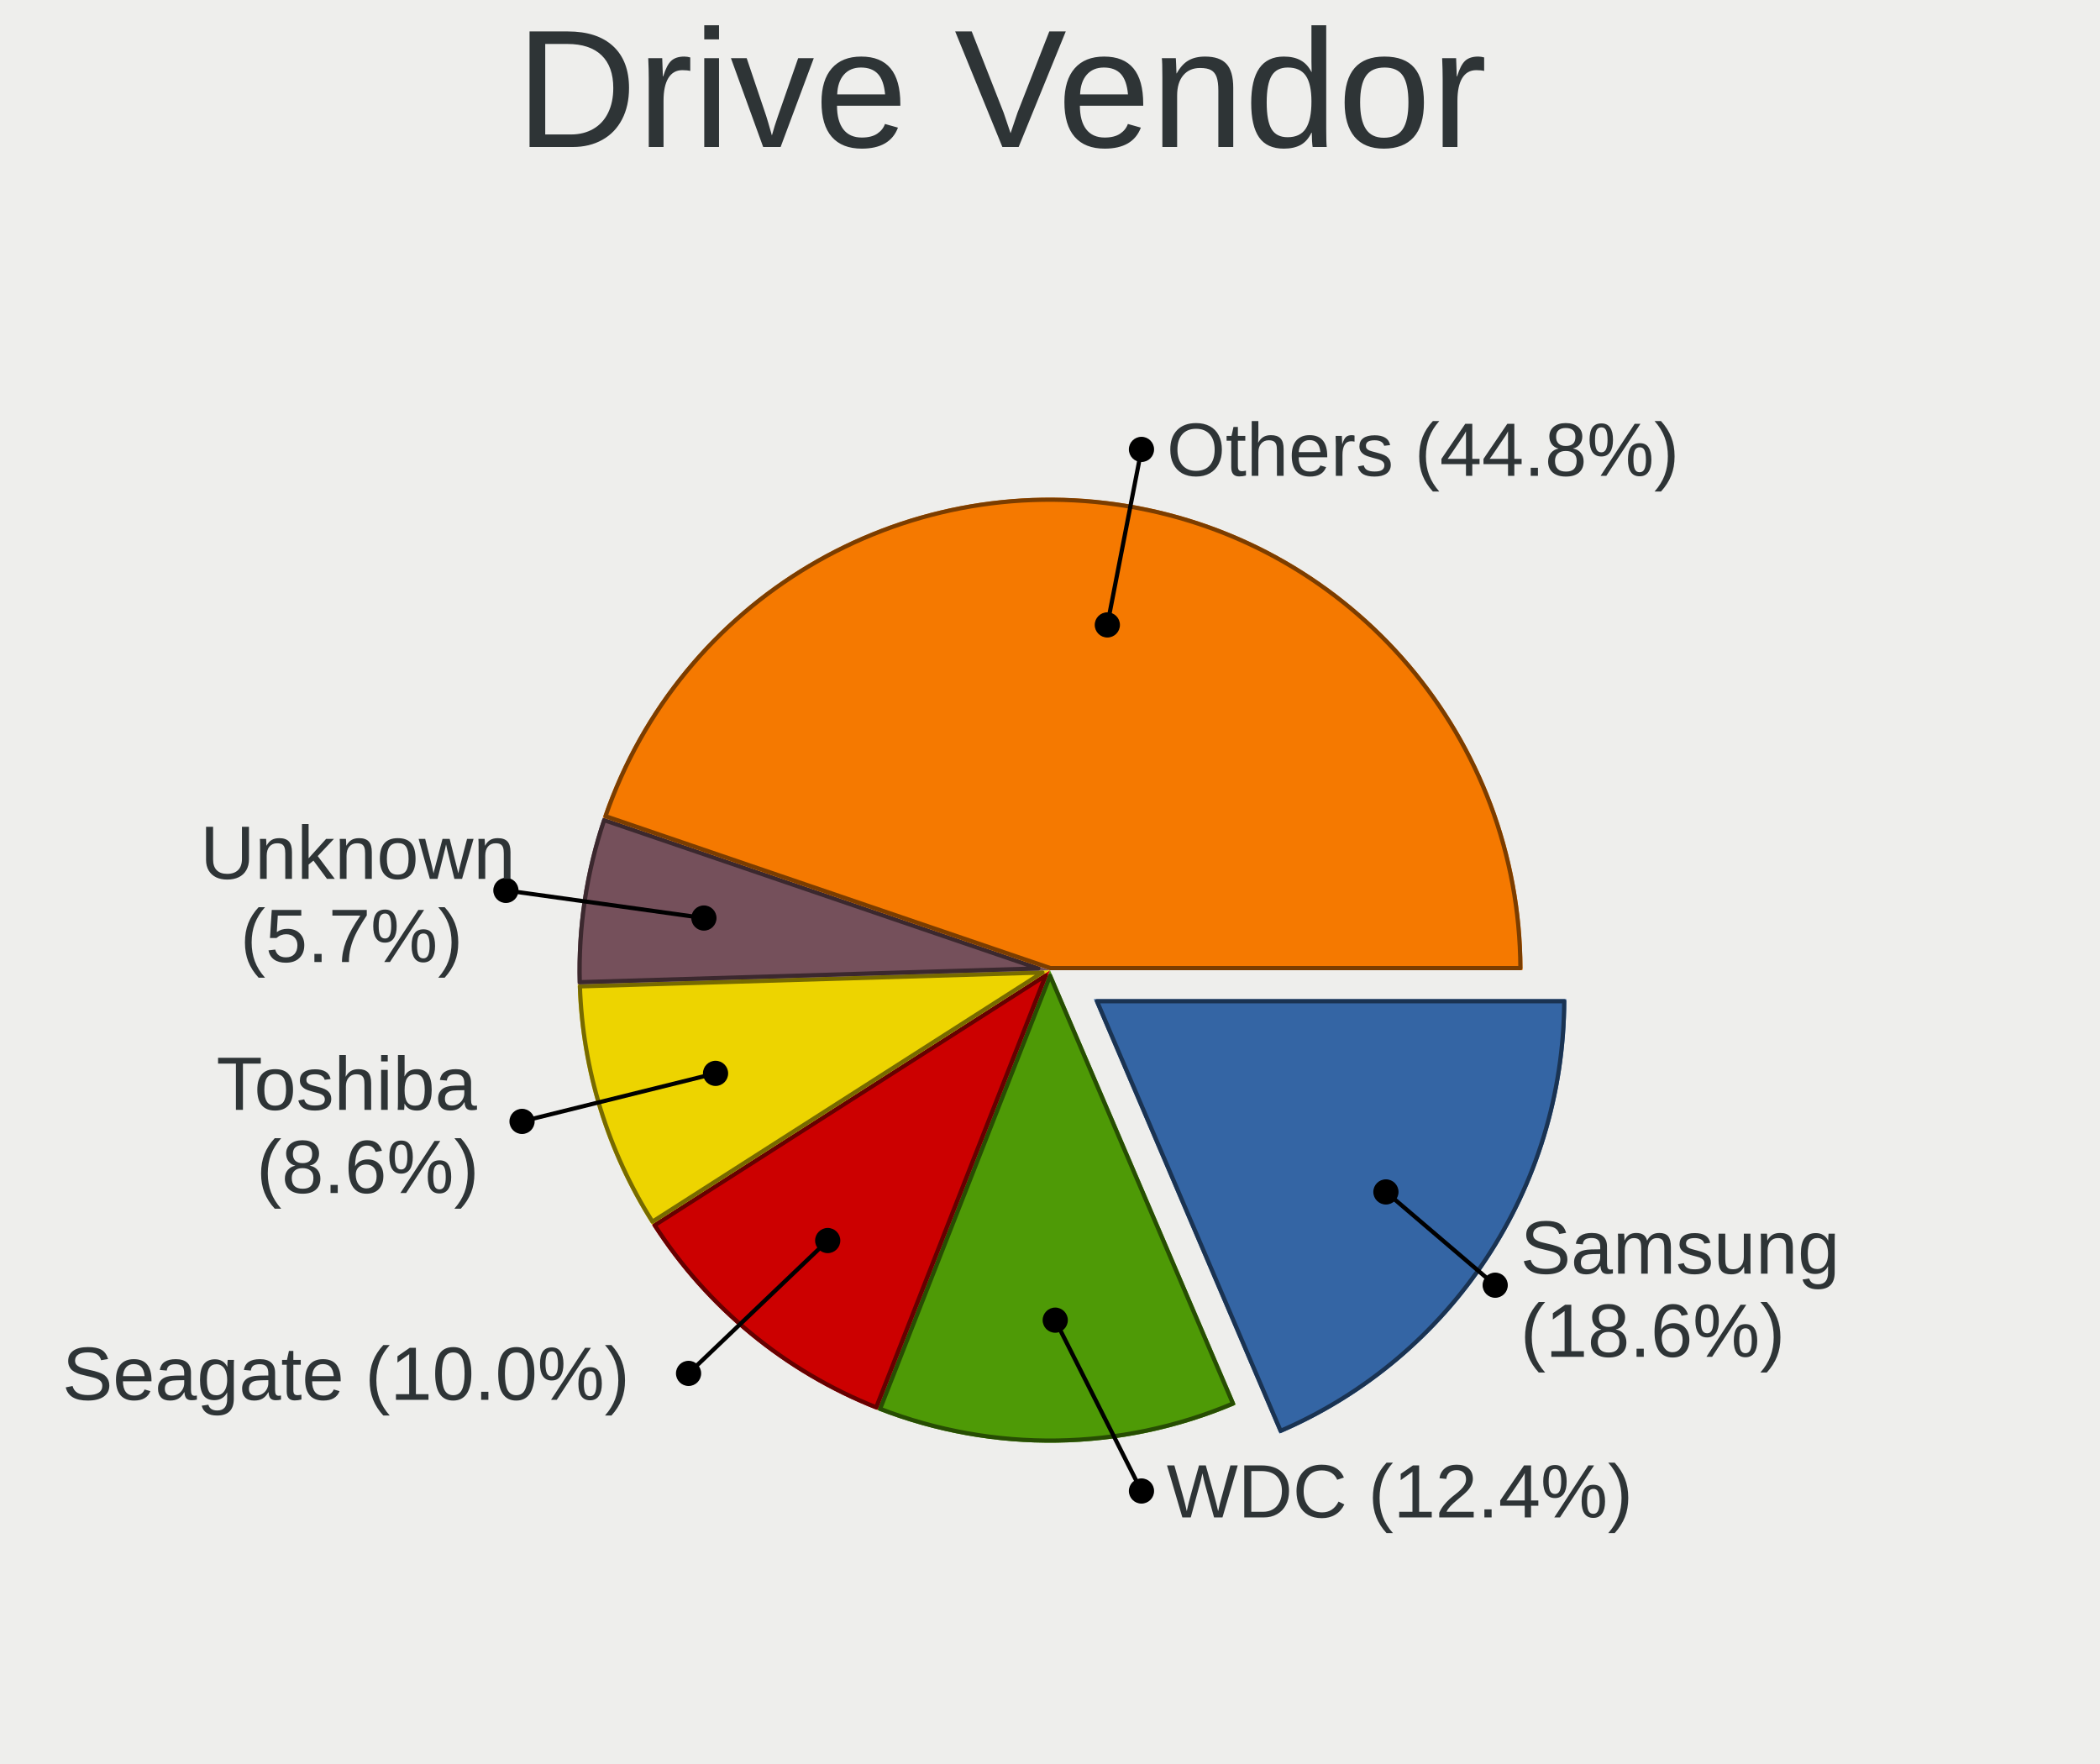
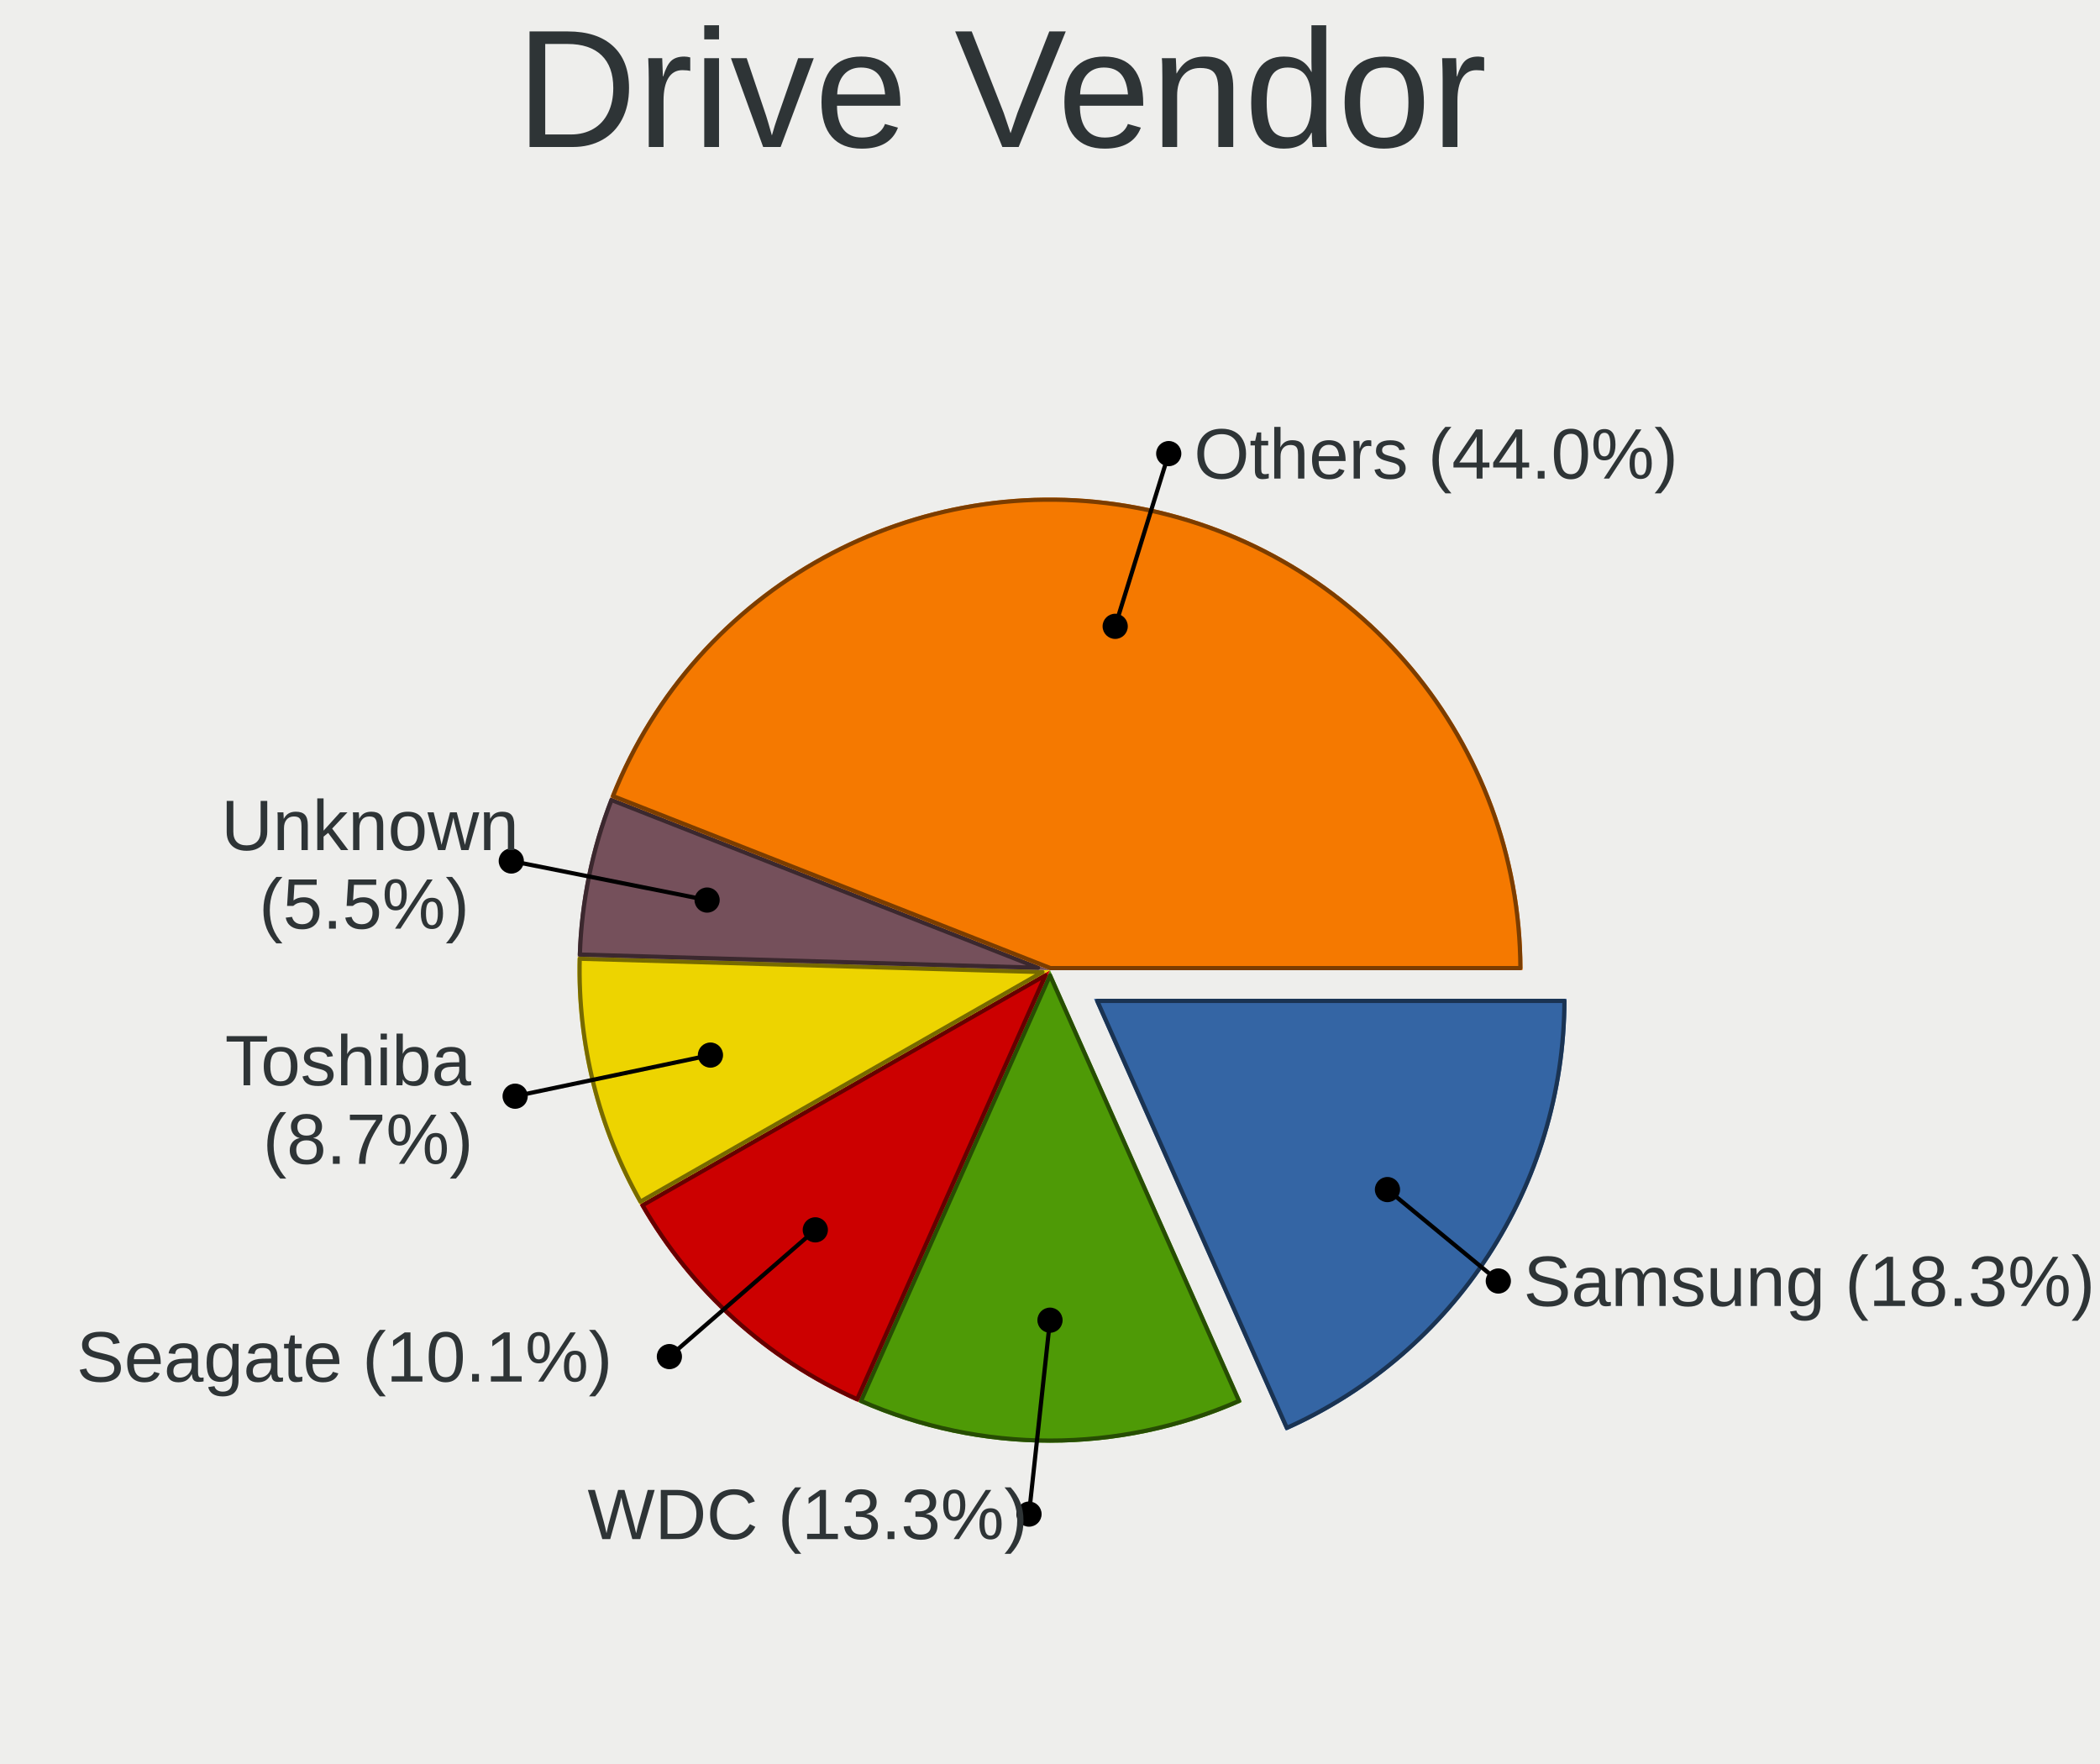
<svg xmlns="http://www.w3.org/2000/svg" width="500" height="420" version="1.0" id="ezcGraph">
  <defs />
  <g id="ezcGraphChart" color-rendering="optimizeQuality" shape-rendering="geometricPrecision" text-rendering="optimizeLegibility">
    <path d=" M 0,420 L 0,0 L 500,0 L 500,420 L 0,420 z " style="fill: #eeeeec; fill-opacity: 1.00; stroke: none;" id="ezcGraphPolygon_1" />
    <path d=" M 0,42 L 0,0 L 500,0 L 500,42 L 0,42 z " style="fill: #000000; fill-opacity: 0.00; stroke: none;" id="ezcGraphPolygon_2" />
-     <path d="M 260.43,237.89 L 372.93,237.89 A 112.50,112.50 0 0,1 304.65,341.33 z" style="fill: #3465a4; fill-opacity: 1.00; stroke: none; cursor: pointer;" id="ezcGraphCircleSector_4" />
-     <path d="M 261.19,238.39 L 372.43,238.39 A 112.00,112.00 0 0,1 304.91,340.68 z" style="fill: none; stroke: #1a3352; stroke-width: 1; stroke-opacity: 1.00; stroke-linecap: round; stroke-linejoin: round;" id="ezcGraphCircleSector_5" />
-     <path d="M 250.00,231.00 L 294.22,334.45 A 112.50,112.50 0 0,1 208.90,335.72 z" style="fill: #4e9a06; fill-opacity: 1.00; stroke: none; cursor: pointer;" id="ezcGraphCircleSector_6" />
-     <path d="M 250.02,232.32 L 293.56,334.18 A 112.00,112.00 0 0,1 209.55,335.44 z" style="fill: none; stroke: #274d03; stroke-width: 1; stroke-opacity: 1.00; stroke-linecap: round; stroke-linejoin: round;" id="ezcGraphCircleSector_7" />
-     <path d="M 250.00,231.00 L 208.90,335.72 A 112.50,112.50 0 0,1 155.19,291.56 z" style="fill: #cc0000; fill-opacity: 1.00; stroke: none; cursor: pointer;" id="ezcGraphCircleSector_8" />
-     <path d="M 248.97,232.25 L 208.62,335.08 A 112.00,112.00 0 0,1 155.88,291.72 z" style="fill: none; stroke: #660000; stroke-width: 1; stroke-opacity: 1.00; stroke-linecap: round; stroke-linejoin: round;" id="ezcGraphCircleSector_9" />
-     <path d="M 250.00,231.00 L 155.19,291.56 A 112.50,112.50 0 0,1 137.55,234.37 z" style="fill: #edd400; fill-opacity: 1.00; stroke: none; cursor: pointer;" id="ezcGraphCircleSector_10" />
-     <path d="M 248.20,231.55 L 155.35,290.87 A 112.00,112.00 0 0,1 138.07,234.85 z" style="fill: none; stroke: #776a00; stroke-width: 1; stroke-opacity: 1.00; stroke-linecap: round; stroke-linejoin: round;" id="ezcGraphCircleSector_11" />
-     <path d="M 250.00,231.00 L 137.55,234.37 A 112.50,112.50 0 0,1 143.54,194.64 z" style="fill: #75505b; fill-opacity: 1.00; stroke: none; cursor: pointer;" id="ezcGraphCircleSector_12" />
-     <path d="M 247.23,230.58 L 138.04,233.85 A 112.00,112.00 0 0,1 143.85,195.27 z" style="fill: none; stroke: #3b282e; stroke-width: 1; stroke-opacity: 1.00; stroke-linecap: round; stroke-linejoin: round;" id="ezcGraphCircleSector_13" />
-     <path d="M 250.00,231.00 L 143.54,194.64 A 112.50,112.50 0 0,1 362.50,231.00 z" style="fill: #f57900; fill-opacity: 1.00; stroke: none;" id="ezcGraphCircleSector_14" />
-     <path d="M 250.08,230.50 L 144.17,194.33 A 112.00,112.00 0 0,1 362.00,230.50 z" style="fill: none; stroke: #7b3d00; stroke-width: 1; stroke-opacity: 1.00; stroke-linecap: round; stroke-linejoin: round;" id="ezcGraphCircleSector_15" />
-     <path d=" M 167.597,218.58 L 120.452,212" style="fill: none; stroke: #000000; stroke-width: 1; stroke-opacity: 1.00; stroke-linecap: round; stroke-linejoin: round;" id="ezcGraphLine_16" />
-     <ellipse cx="167.597" cy="218.58" rx="3" ry="3" style="fill: #000000; fill-opacity: 1.00; stroke: none;" id="ezcGraphCircle_17" />
-     <ellipse cx="120.452" cy="212" rx="3" ry="3" style="fill: #000000; fill-opacity: 1.00; stroke: none;" id="ezcGraphCircle_18" />
-     <path d=" M 170.369,255.563 L 124.296,267" style="fill: none; stroke: #000000; stroke-width: 1; stroke-opacity: 1.00; stroke-linecap: round; stroke-linejoin: round;" id="ezcGraphLine_20" />
-     <ellipse cx="170.369" cy="255.563" rx="3" ry="3" style="fill: #000000; fill-opacity: 1.00; stroke: none;" id="ezcGraphCircle_21" />
-     <ellipse cx="124.296" cy="267" rx="3" ry="3" style="fill: #000000; fill-opacity: 1.00; stroke: none;" id="ezcGraphCircle_22" />
-     <path d=" M 197.074,295.368 L 163.944,327" style="fill: none; stroke: #000000; stroke-width: 1; stroke-opacity: 1.00; stroke-linecap: round; stroke-linejoin: round;" id="ezcGraphLine_24" />
-     <ellipse cx="197.074" cy="295.368" rx="3" ry="3" style="fill: #000000; fill-opacity: 1.00; stroke: none;" id="ezcGraphCircle_25" />
-     <ellipse cx="163.944" cy="327" rx="3" ry="3" style="fill: #000000; fill-opacity: 1.00; stroke: none;" id="ezcGraphCircle_26" />
-     <path d=" M 263.651,148.792 L 271.78,107" style="fill: none; stroke: #000000; stroke-width: 1; stroke-opacity: 1.00; stroke-linecap: round; stroke-linejoin: round;" id="ezcGraphLine_28" />
-     <ellipse cx="263.651" cy="148.792" rx="3" ry="3" style="fill: #000000; fill-opacity: 1.00; stroke: none;" id="ezcGraphCircle_29" />
-     <ellipse cx="271.78" cy="107" rx="3" ry="3" style="fill: #000000; fill-opacity: 1.00; stroke: none;" id="ezcGraphCircle_30" />
-     <path d=" M 329.98,283.794 L 356,306" style="fill: none; stroke: #000000; stroke-width: 1; stroke-opacity: 1.00; stroke-linecap: round; stroke-linejoin: round;" id="ezcGraphLine_32" />
-     <ellipse cx="329.98" cy="283.794" rx="3" ry="3" style="fill: #000000; fill-opacity: 1.00; stroke: none;" id="ezcGraphCircle_33" />
-     <ellipse cx="356" cy="306" rx="3" ry="3" style="fill: #000000; fill-opacity: 1.00; stroke: none;" id="ezcGraphCircle_34" />
-     <path d=" M 251.247,314.324 L 271.78,355" style="fill: none; stroke: #000000; stroke-width: 1; stroke-opacity: 1.00; stroke-linecap: round; stroke-linejoin: round;" id="ezcGraphLine_36" />
-     <ellipse cx="251.247" cy="314.324" rx="3" ry="3" style="fill: #000000; fill-opacity: 1.00; stroke: none;" id="ezcGraphCircle_37" />
-     <ellipse cx="271.78" cy="355" rx="3" ry="3" style="fill: #000000; fill-opacity: 1.00; stroke: none;" id="ezcGraphCircle_38" />
+     <path d="M 260.48,237.81 L 372.98,237.81 A 112.50,112.50 0 0,1 306.14,340.63 z" style="fill: #3465a4; fill-opacity: 1.00; stroke: none; cursor: pointer;" id="ezcGraphCircleSector_4" />
+     <path d="M 261.25,238.31 L 372.48,238.31 A 112.00,112.00 0 0,1 306.39,339.97 z" style="fill: none; stroke: #1a3352; stroke-width: 1; stroke-opacity: 1.00; stroke-linecap: round; stroke-linejoin: round;" id="ezcGraphCircleSector_5" />
+     <path d="M 250.00,231.00 L 295.66,333.82 A 112.50,112.50 0 0,1 204.34,333.82 z" style="fill: #4e9a06; fill-opacity: 1.00; stroke: none; cursor: pointer;" id="ezcGraphCircleSector_6" />
+     <path d="M 250.00,232.23 L 295.00,333.56 A 112.00,112.00 0 0,1 205.00,333.56 z" style="fill: none; stroke: #274d03; stroke-width: 1; stroke-opacity: 1.00; stroke-linecap: round; stroke-linejoin: round;" id="ezcGraphCircleSector_7" />
+     <path d="M 250.00,231.00 L 204.34,333.82 A 112.50,112.50 0 0,1 152.30,286.78 z" style="fill: #cc0000; fill-opacity: 1.00; stroke: none; cursor: pointer;" id="ezcGraphCircleSector_8" />
+     <path d="M 248.92,232.19 L 204.09,333.16 A 112.00,112.00 0 0,1 152.99,286.97 z" style="fill: none; stroke: #660000; stroke-width: 1; stroke-opacity: 1.00; stroke-linecap: round; stroke-linejoin: round;" id="ezcGraphCircleSector_9" />
+     <path d="M 250.00,231.00 L 152.30,286.78 A 112.50,112.50 0 0,1 137.55,227.76 z" style="fill: #edd400; fill-opacity: 1.00; stroke: none; cursor: pointer;" id="ezcGraphCircleSector_10" />
+     <path d="M 248.21,231.45 L 152.49,286.10 A 112.00,112.00 0 0,1 138.03,228.27 z" style="fill: none; stroke: #776a00; stroke-width: 1; stroke-opacity: 1.00; stroke-linecap: round; stroke-linejoin: round;" id="ezcGraphCircleSector_11" />
+     <path d="M 250.00,231.00 L 137.55,227.76 A 112.50,112.50 0 0,1 145.30,189.83 z" style="fill: #75505b; fill-opacity: 1.00; stroke: none; cursor: pointer;" id="ezcGraphCircleSector_12" />
+     <path d="M 247.15,230.42 L 138.06,227.27 A 112.00,112.00 0 0,1 145.59,190.48 z" style="fill: none; stroke: #3b282e; stroke-width: 1; stroke-opacity: 1.00; stroke-linecap: round; stroke-linejoin: round;" id="ezcGraphCircleSector_13" />
+     <path d="M 250.00,231.00 L 145.30,189.83 A 112.50,112.50 0 0,1 362.50,231.00 z" style="fill: #f57900; fill-opacity: 1.00; stroke: none;" id="ezcGraphCircleSector_14" />
+     <path d="M 250.09,230.50 L 145.95,189.54 A 112.00,112.00 0 0,1 362.00,230.50 z" style="fill: none; stroke: #7b3d00; stroke-width: 1; stroke-opacity: 1.00; stroke-linecap: round; stroke-linejoin: round;" id="ezcGraphCircleSector_15" />
+     <path d=" M 168.357,214.301 L 121.734,205" style="fill: none; stroke: #000000; stroke-width: 1; stroke-opacity: 1.00; stroke-linecap: round; stroke-linejoin: round;" id="ezcGraphLine_16" />
+     <ellipse cx="168.357" cy="214.301" rx="3" ry="3" style="fill: #000000; fill-opacity: 1.00; stroke: none;" id="ezcGraphCircle_17" />
+     <ellipse cx="121.734" cy="205" rx="3" ry="3" style="fill: #000000; fill-opacity: 1.00; stroke: none;" id="ezcGraphCircle_18" />
+     <path d=" M 169.155,251.212 L 122.653,261" style="fill: none; stroke: #000000; stroke-width: 1; stroke-opacity: 1.00; stroke-linecap: round; stroke-linejoin: round;" id="ezcGraphLine_20" />
+     <ellipse cx="169.155" cy="251.212" rx="3" ry="3" style="fill: #000000; fill-opacity: 1.00; stroke: none;" id="ezcGraphCircle_21" />
+     <ellipse cx="122.653" cy="261" rx="3" ry="3" style="fill: #000000; fill-opacity: 1.00; stroke: none;" id="ezcGraphCircle_22" />
+     <path d=" M 194.12,292.822 L 159.377,323" style="fill: none; stroke: #000000; stroke-width: 1; stroke-opacity: 1.00; stroke-linecap: round; stroke-linejoin: round;" id="ezcGraphLine_24" />
+     <ellipse cx="194.12" cy="292.822" rx="3" ry="3" style="fill: #000000; fill-opacity: 1.00; stroke: none;" id="ezcGraphCircle_25" />
+     <ellipse cx="159.377" cy="323" rx="3" ry="3" style="fill: #000000; fill-opacity: 1.00; stroke: none;" id="ezcGraphCircle_26" />
+     <path d=" M 250,314.333 L 245,360.5" style="fill: none; stroke: #000000; stroke-width: 1; stroke-opacity: 1.00; stroke-linecap: round; stroke-linejoin: round;" id="ezcGraphLine_28" />
+     <ellipse cx="250" cy="314.333" rx="3" ry="3" style="fill: #000000; fill-opacity: 1.00; stroke: none;" id="ezcGraphCircle_29" />
+     <ellipse cx="245" cy="360.5" rx="3" ry="3" style="fill: #000000; fill-opacity: 1.00; stroke: none;" id="ezcGraphCircle_30" />
+     <path d=" M 265.521,149.125 L 278.271,108" style="fill: none; stroke: #000000; stroke-width: 1; stroke-opacity: 1.00; stroke-linecap: round; stroke-linejoin: round;" id="ezcGraphLine_32" />
+     <ellipse cx="265.521" cy="149.125" rx="3" ry="3" style="fill: #000000; fill-opacity: 1.00; stroke: none;" id="ezcGraphCircle_33" />
+     <ellipse cx="278.271" cy="108" rx="3" ry="3" style="fill: #000000; fill-opacity: 1.00; stroke: none;" id="ezcGraphCircle_34" />
+     <path d=" M 330.348,283.233 L 356.742,305" style="fill: none; stroke: #000000; stroke-width: 1; stroke-opacity: 1.00; stroke-linecap: round; stroke-linejoin: round;" id="ezcGraphLine_36" />
+     <ellipse cx="330.348" cy="283.233" rx="3" ry="3" style="fill: #000000; fill-opacity: 1.00; stroke: none;" id="ezcGraphCircle_37" />
+     <ellipse cx="356.742" cy="305" rx="3" ry="3" style="fill: #000000; fill-opacity: 1.00; stroke: none;" id="ezcGraphCircle_38" />
    <g id="ezcGraphTextBox_3">
      <path d=" M 122.3,42 L 122.3,0.5 L 378.2,0.5 L 378.2,42 L 122.3,42 z " style="fill: #ffffff; fill-opacity: 0.00; stroke: none;" id="ezcGraphPolygon_40" />
      <text id="ezcGraphTextBox_3_text" x="122.8" text-length="254.4px" y="35" style="font-size: 40px; font-family: 'Arial'; fill: #2e3436; fill-opacity: 1.00; stroke: none;">Drive Vendor</text>
    </g>
    <g id="ezcGraphTextBox_19" style=" cursor: pointer;">
-       <path d=" M 47.172,231.05 L 47.172,193.45 L 115.452,193.45 L 115.452,231.05 L 47.172,231.05 z " style="fill: #ffffff; fill-opacity: 0.00; stroke: none;" id="ezcGraphPolygon_41" />
-       <text id="ezcGraphTextBox_19_text" x="47.672" text-length="66.78px" y="209.25" style="font-size: 18px; font-family: 'Arial'; fill: #2e3436; fill-opacity: 1.00; stroke: none;">Unknown</text>
-       <text id="ezcGraphTextBox_19_text" x="57.212" text-length="57.24px" y="229.05" style="font-size: 18px; font-family: 'Arial'; fill: #2e3436; fill-opacity: 1.00; stroke: none;">(5.7%)</text>
+       <path d=" M 52.164,223.05 L 52.164,187.45 L 116.734,187.45 L 116.734,223.05 L 52.164,223.05 z " style="fill: #ffffff; fill-opacity: 0.00; stroke: none;" id="ezcGraphPolygon_41" />
+       <text id="ezcGraphTextBox_19_text" x="52.664" text-length="63.07px" y="202.4" style="font-size: 17px; font-family: 'Arial'; fill: #2e3436; fill-opacity: 1.00; stroke: none;">Unknown</text>
+       <text id="ezcGraphTextBox_19_text" x="61.674" text-length="54.06px" y="221.1" style="font-size: 17px; font-family: 'Arial'; fill: #2e3436; fill-opacity: 1.00; stroke: none;">(5.5%)</text>
    </g>
    <g id="ezcGraphTextBox_23" style=" cursor: pointer;">
-       <path d=" M 51.016,286.05 L 51.016,248.45 L 119.296,248.45 L 119.296,286.05 L 51.016,286.05 z " style="fill: #ffffff; fill-opacity: 0.00; stroke: none;" id="ezcGraphPolygon_42" />
-       <text id="ezcGraphTextBox_23_text" x="51.516" text-length="66.78px" y="264.25" style="font-size: 18px; font-family: 'Arial'; fill: #2e3436; fill-opacity: 1.00; stroke: none;">Toshiba</text>
-       <text id="ezcGraphTextBox_23_text" x="61.056" text-length="57.24px" y="284.05" style="font-size: 18px; font-family: 'Arial'; fill: #2e3436; fill-opacity: 1.00; stroke: none;">(8.6%)</text>
+       <path d=" M 53.083,279.05 L 53.083,243.45 L 117.653,243.45 L 117.653,279.05 L 53.083,279.05 z " style="fill: #ffffff; fill-opacity: 0.00; stroke: none;" id="ezcGraphPolygon_42" />
+       <text id="ezcGraphTextBox_23_text" x="53.583" text-length="63.07px" y="258.4" style="font-size: 17px; font-family: 'Arial'; fill: #2e3436; fill-opacity: 1.00; stroke: none;">Toshiba</text>
+       <text id="ezcGraphTextBox_23_text" x="62.593" text-length="54.06px" y="277.1" style="font-size: 17px; font-family: 'Arial'; fill: #2e3436; fill-opacity: 1.00; stroke: none;">(8.7%)</text>
    </g>
    <g id="ezcGraphTextBox_27" style=" cursor: pointer;">
-       <path d=" M 14.344,337 L 14.344,317.5 L 158.944,317.5 L 158.944,337 L 14.344,337 z " style="fill: #ffffff; fill-opacity: 0.00; stroke: none;" id="ezcGraphPolygon_43" />
-       <text id="ezcGraphTextBox_27_text" x="14.844" text-length="143.1px" y="333.3" style="font-size: 18px; font-family: 'Arial'; fill: #2e3436; fill-opacity: 1.00; stroke: none;">Seagate (10.0%)</text>
+       <path d=" M 17.727,332.5 L 17.727,314 L 154.377,314 L 154.377,332.5 L 17.727,332.5 z " style="fill: #ffffff; fill-opacity: 0.00; stroke: none;" id="ezcGraphPolygon_43" />
+       <text id="ezcGraphTextBox_27_text" x="18.227" text-length="135.15px" y="328.95" style="font-size: 17px; font-family: 'Arial'; fill: #2e3436; fill-opacity: 1.00; stroke: none;">Seagate (10.1%)</text>
    </g>
-     <g id="ezcGraphTextBox_31">
-       <path d=" M 277.28,117 L 277.28,97.5 L 412.34,97.5 L 412.34,117 L 277.28,117 z " style="fill: #ffffff; fill-opacity: 0.00; stroke: none;" id="ezcGraphPolygon_44" />
-       <text id="ezcGraphTextBox_31_text" x="277.78" text-length="133.56px" y="113.3" style="font-size: 18px; font-family: 'Arial'; fill: #2e3436; fill-opacity: 1.00; stroke: none;">Others (44.8%)</text>
+     <g id="ezcGraphTextBox_31" style=" cursor: pointer;">
+       <path d=" M 139.39,370 L 139.39,351.5 L 240,351.5 L 240,370 L 139.39,370 z " style="fill: #ffffff; fill-opacity: 0.00; stroke: none;" id="ezcGraphPolygon_44" />
+       <text id="ezcGraphTextBox_31_text" x="139.89" text-length="99.11px" y="366.45" style="font-size: 17px; font-family: 'Arial'; fill: #2e3436; fill-opacity: 1.00; stroke: none;">WDC (13.3%)</text>
    </g>
-     <g id="ezcGraphTextBox_35" style=" cursor: pointer;">
-       <path d=" M 361.5,325.05 L 361.5,287.45 L 429.78,287.45 L 429.78,325.05 L 361.5,325.05 z " style="fill: #ffffff; fill-opacity: 0.00; stroke: none;" id="ezcGraphPolygon_45" />
-       <text id="ezcGraphTextBox_35_text" x="362" text-length="66.78px" y="303.25" style="font-size: 18px; font-family: 'Arial'; fill: #2e3436; fill-opacity: 1.00; stroke: none;">Samsung</text>
-       <text id="ezcGraphTextBox_35_text" x="362" text-length="66.78px" y="323.05" style="font-size: 18px; font-family: 'Arial'; fill: #2e3436; fill-opacity: 1.00; stroke: none;">(18.6%)</text>
+     <g id="ezcGraphTextBox_35">
+       <path d=" M 283.771,117.5 L 283.771,99 L 411.411,99 L 411.411,117.5 L 283.771,117.5 z " style="fill: #ffffff; fill-opacity: 0.00; stroke: none;" id="ezcGraphPolygon_45" />
+       <text id="ezcGraphTextBox_35_text" x="284.271" text-length="126.14px" y="113.95" style="font-size: 17px; font-family: 'Arial'; fill: #2e3436; fill-opacity: 1.00; stroke: none;">Others (44.0%)</text>
    </g>
    <g id="ezcGraphTextBox_39" style=" cursor: pointer;">
-       <path d=" M 277.28,365 L 277.28,345.5 L 383.72,345.5 L 383.72,365 L 277.28,365 z " style="fill: #ffffff; fill-opacity: 0.00; stroke: none;" id="ezcGraphPolygon_46" />
-       <text id="ezcGraphTextBox_39_text" x="277.78" text-length="104.94px" y="361.3" style="font-size: 18px; font-family: 'Arial'; fill: #2e3436; fill-opacity: 1.00; stroke: none;">WDC (12.4%)</text>
+       <path d=" M 362.242,314.5 L 362.242,296 L 498.892,296 L 498.892,314.5 L 362.242,314.5 z " style="fill: #ffffff; fill-opacity: 0.00; stroke: none;" id="ezcGraphPolygon_46" />
+       <text id="ezcGraphTextBox_39_text" x="362.742" text-length="135.15px" y="310.95" style="font-size: 17px; font-family: 'Arial'; fill: #2e3436; fill-opacity: 1.00; stroke: none;">Samsung (18.3%)</text>
    </g>
  </g>
</svg>
